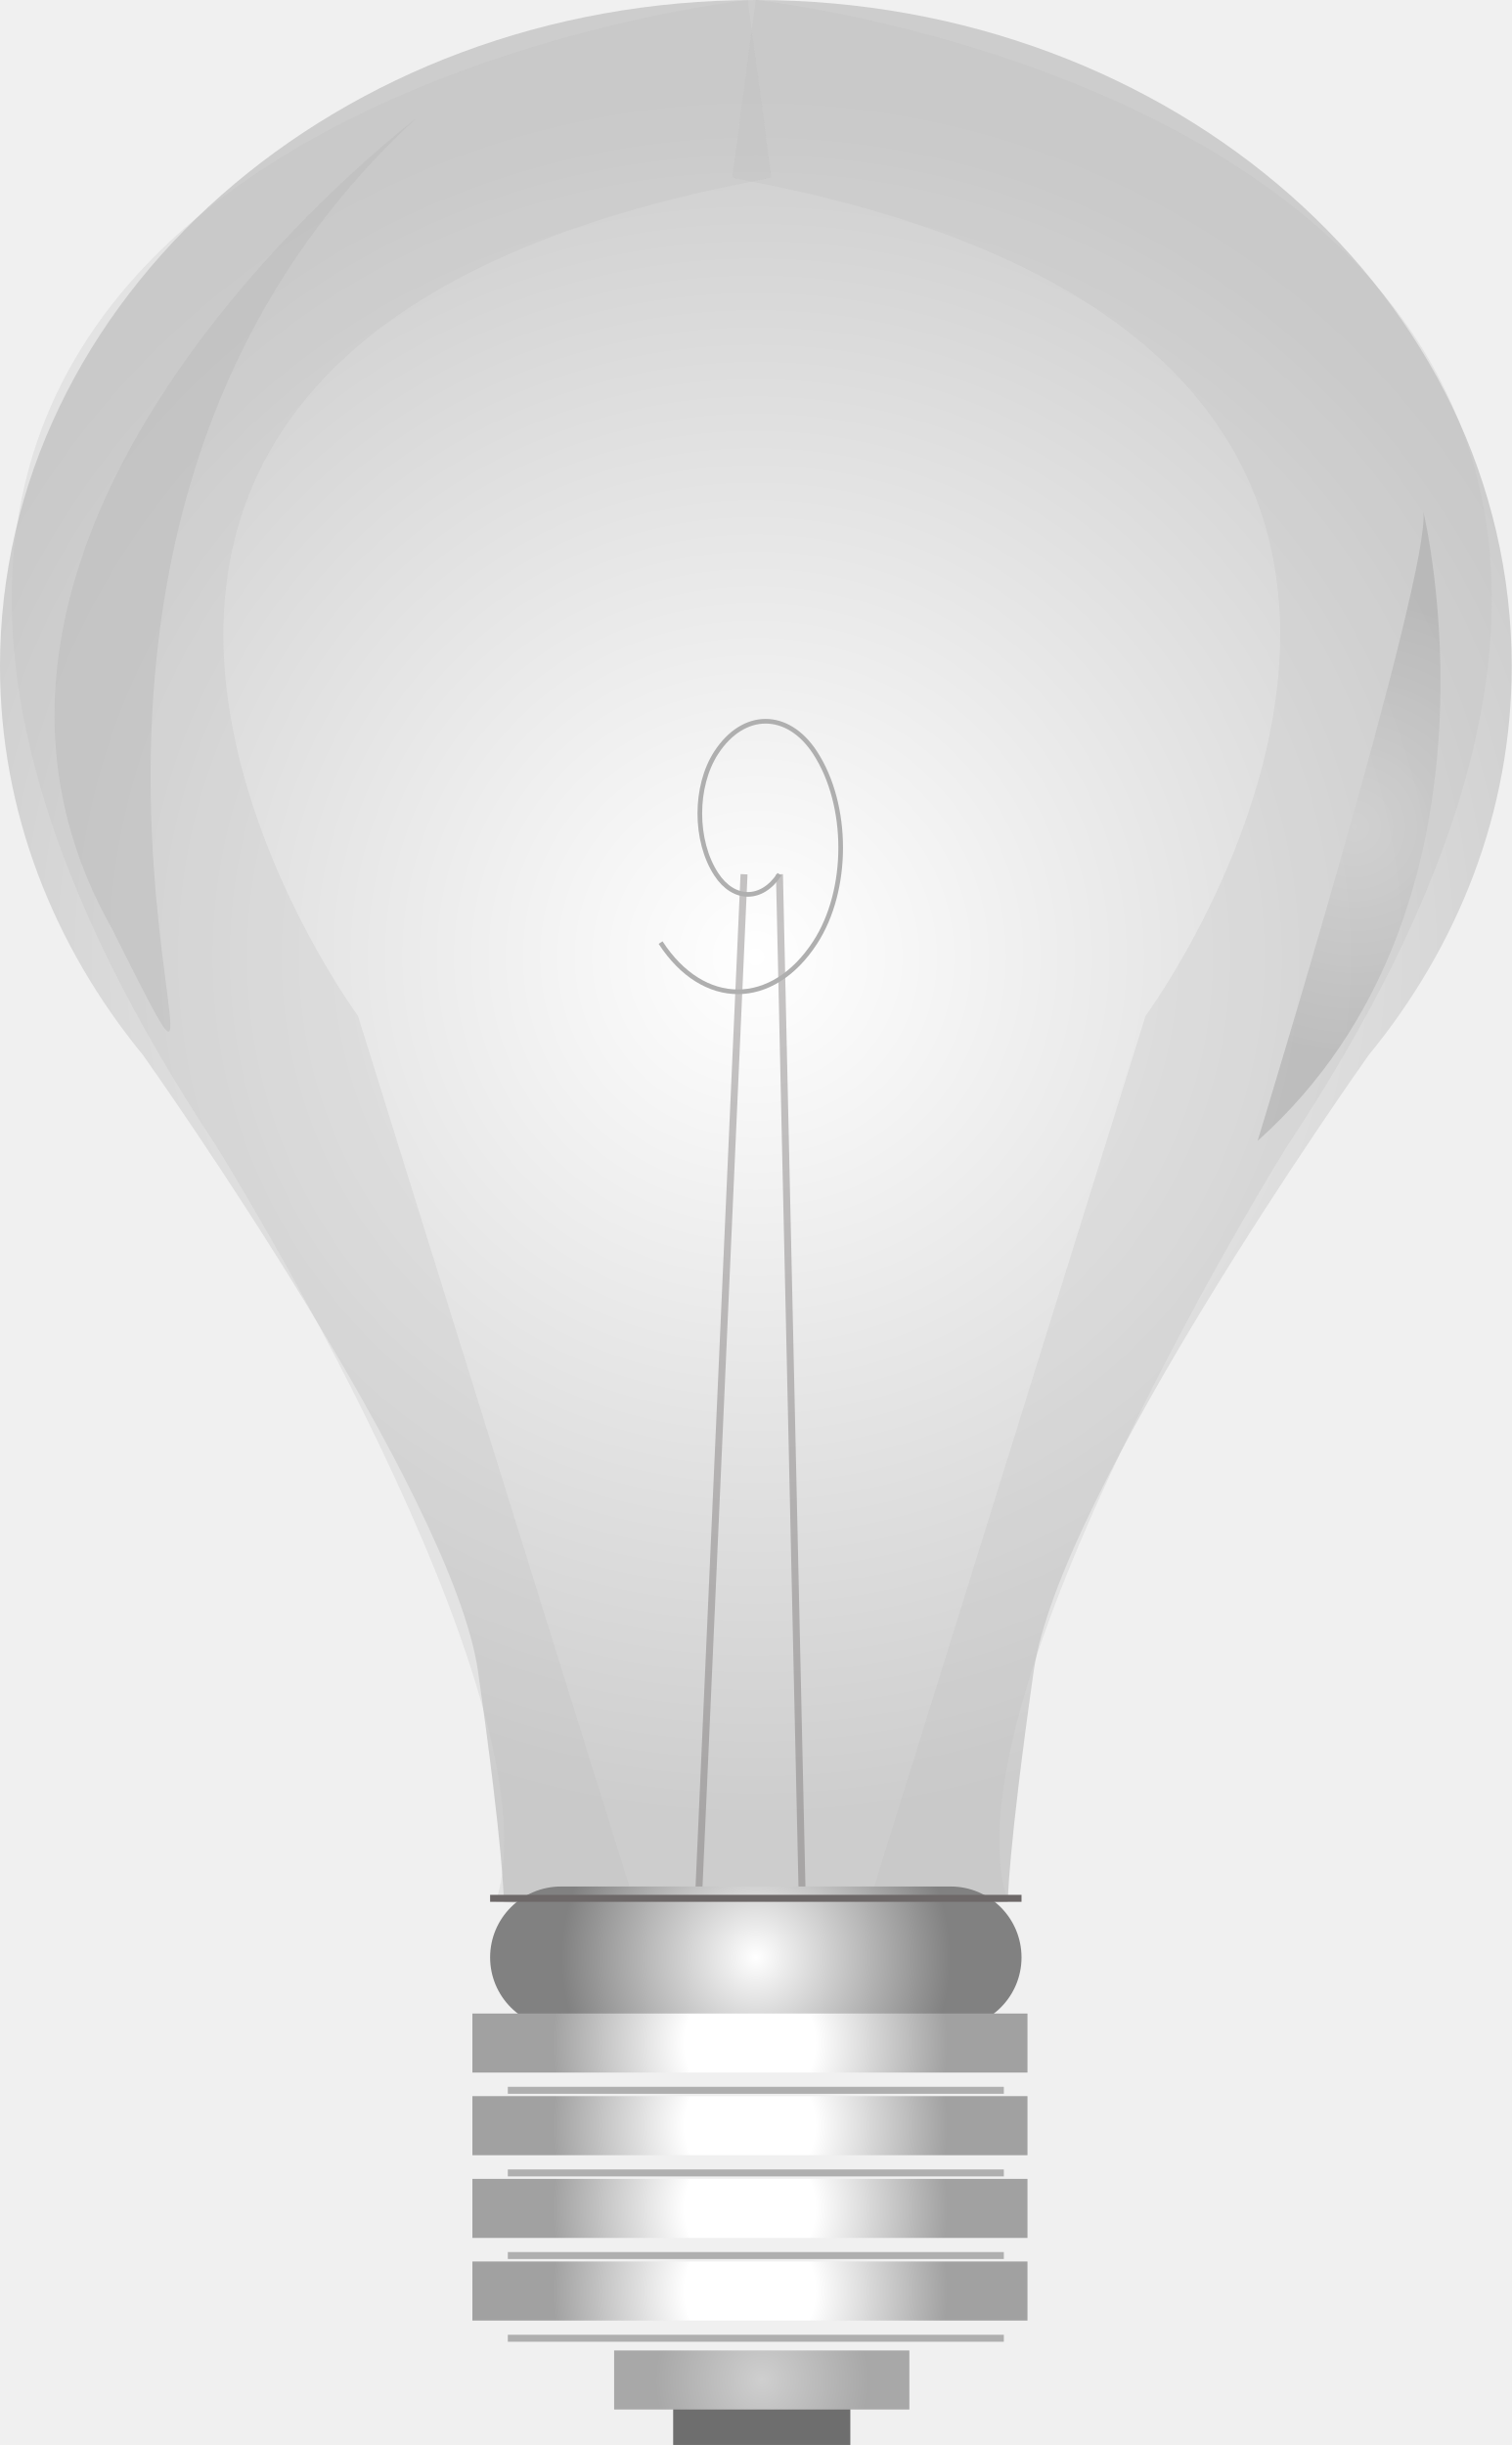
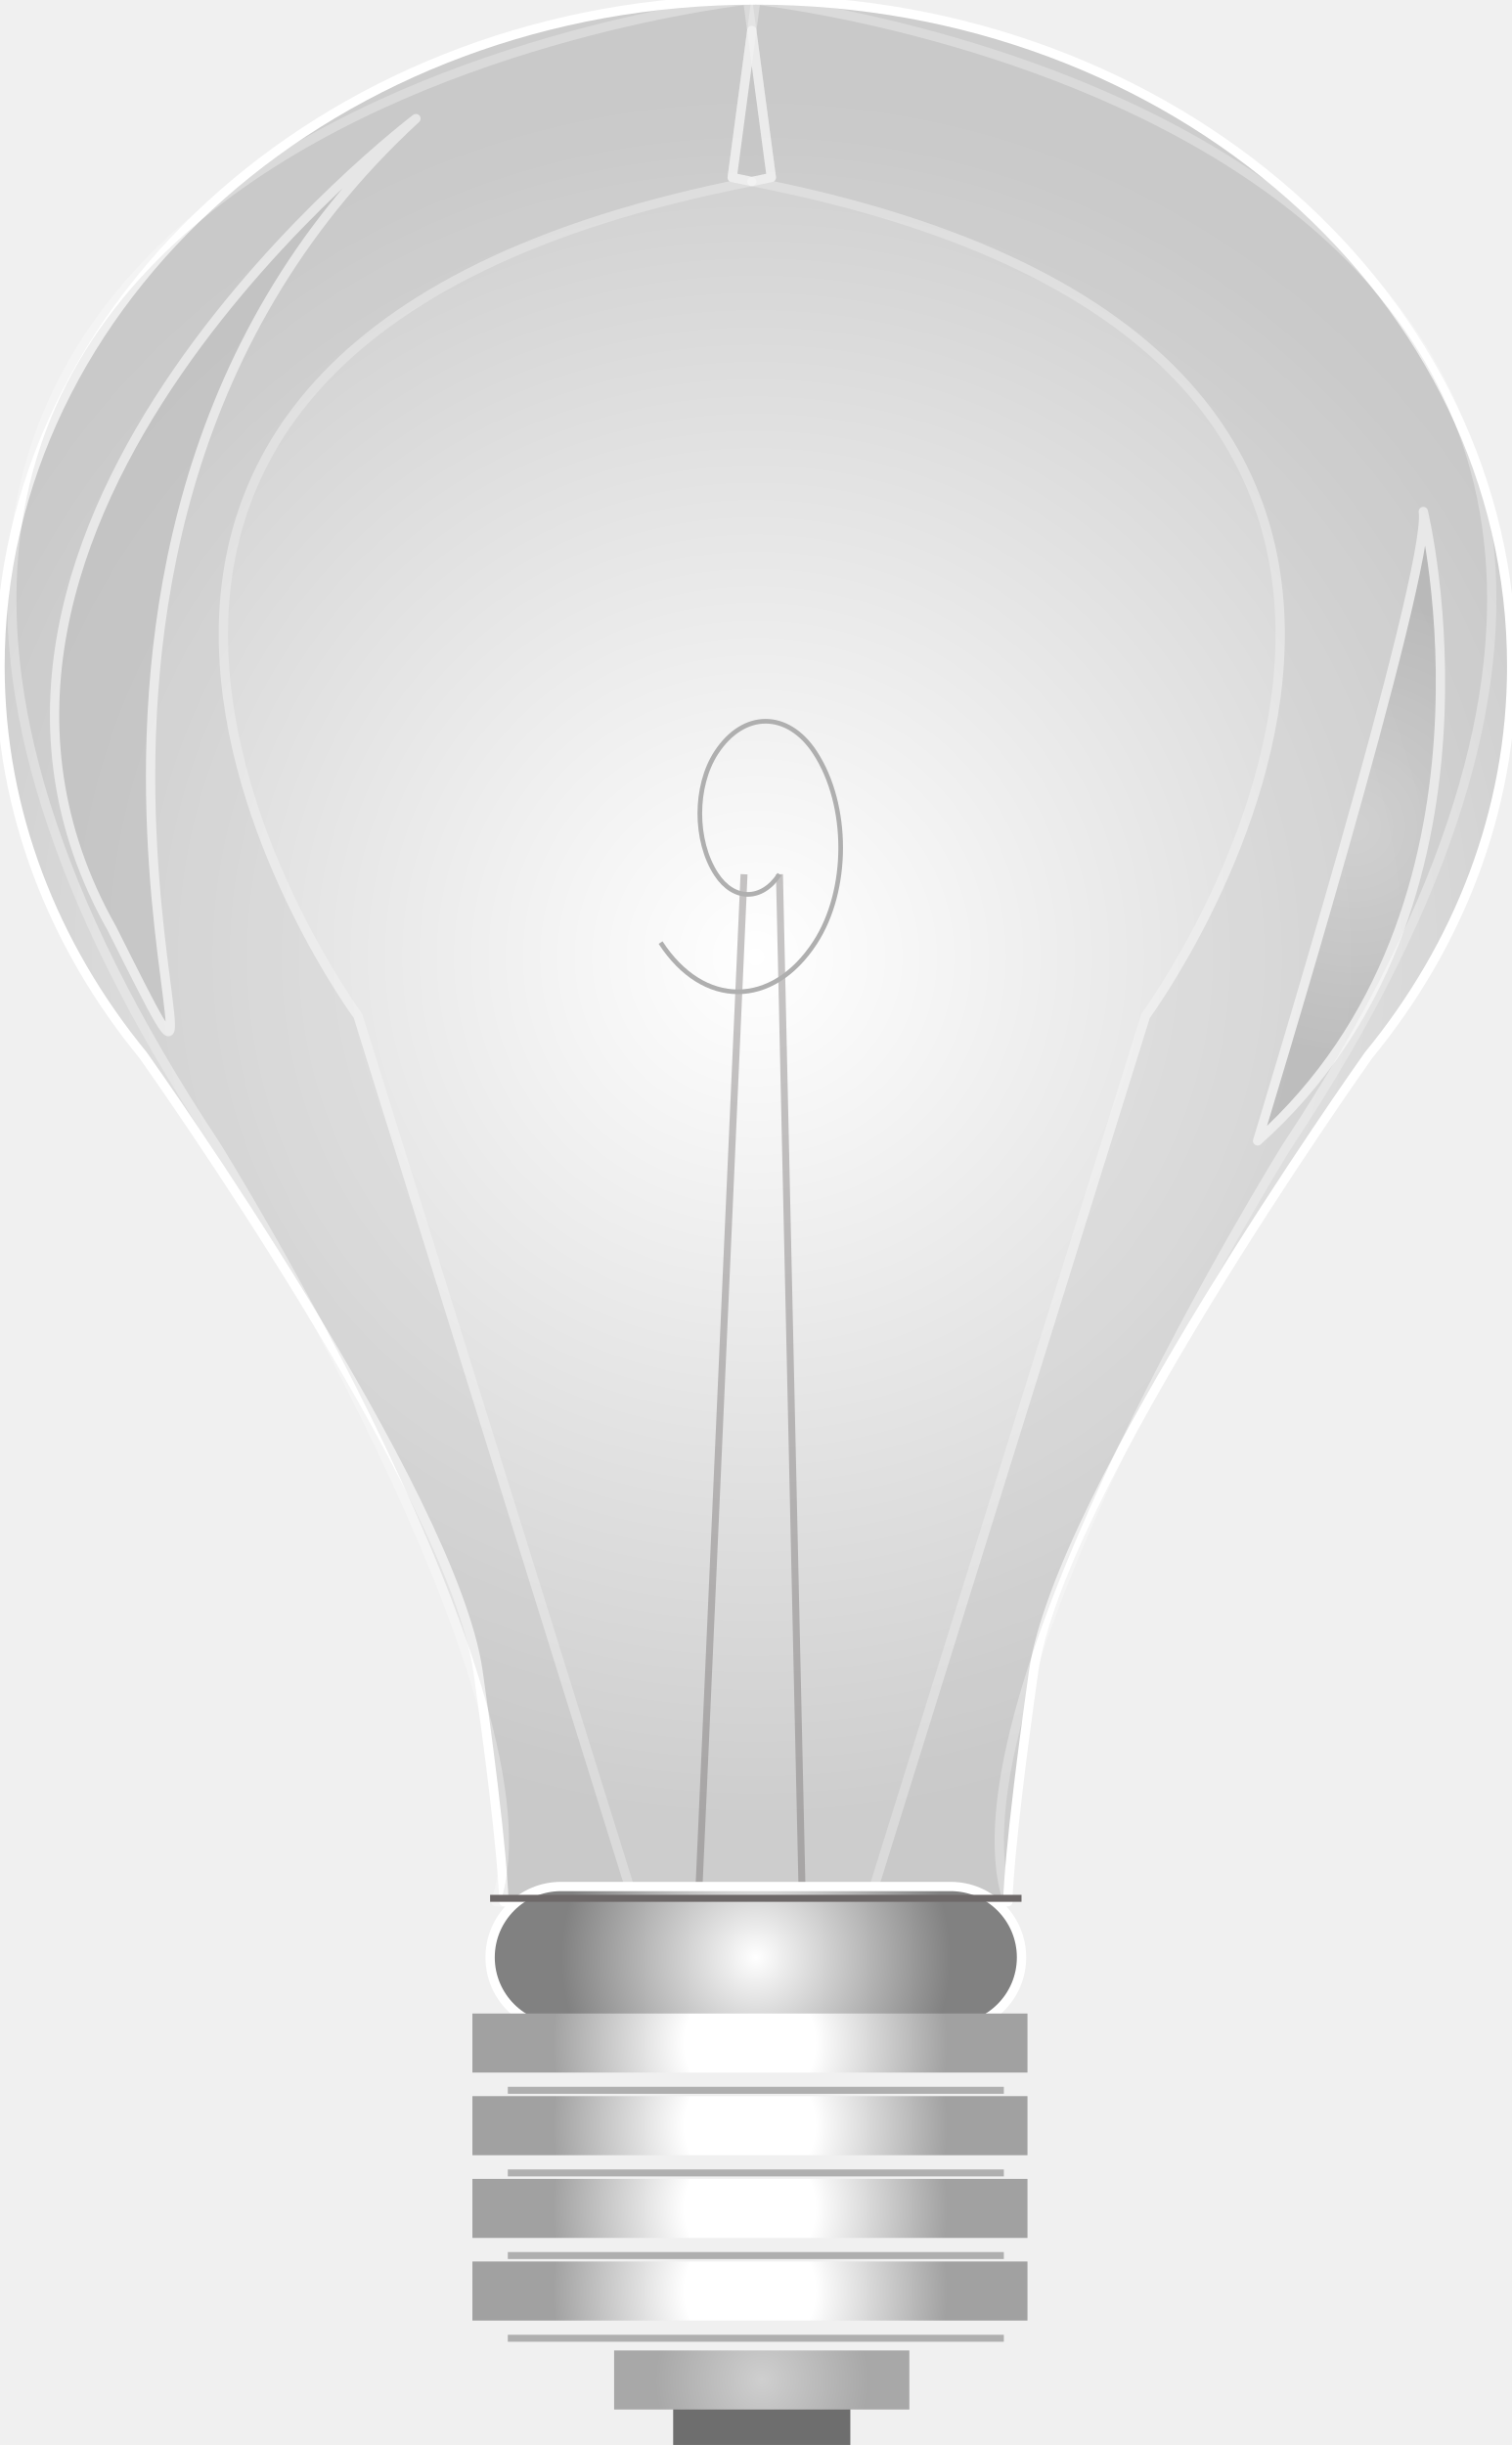
<svg xmlns="http://www.w3.org/2000/svg" id="svg10716" viewBox="0 0 162.46 262.76" version="1.0">
+   <style>
+     path {
+ 
+       stroke: white;
+       stroke-width: 1;
+       stroke-linejoin: round;
+     }
+   </style>
  <defs id="defs10718">
    <radialGradient id="radialGradient2642" gradientUnits="userSpaceOnUse" cy="255.78" cx="81.863" r="11.44">
      <stop id="stop10107" style="stop-color:rgb(207, 207, 207)" offset="0" />
      <stop id="stop10109" style="stop-color:rgb(168, 168, 168)" offset="1" />
    </radialGradient>
    <radialGradient id="radialGradient2644" gradientUnits="userSpaceOnUse" cy="102.84" cx="81.228" r="92.666">
      <stop id="stop10114" style="stop-color:rgb(255, 255, 255)" offset="0" />
      <stop id="stop10116" style="stop-color:rgb(205, 205, 205)" offset="1" />
    </radialGradient>
    <radialGradient id="radialGradient2646" gradientUnits="userSpaceOnUse" cy="205.68" cx="93.032" r="0">
      <stop id="stop10127" style="stop-color:rgb(255, 255, 255)" offset=".332" />
      <stop id="stop10129" style="stop-color:rgb(95, 95, 95)" offset="1" />
    </radialGradient>
    <radialGradient id="radialGradient2648" gradientUnits="userSpaceOnUse" cy="210.36" cx="81.228" r="20.899">
      <stop id="stop10152" style="stop-color:rgb(255, 255, 255)" offset="0" />
      <stop id="stop10154" style="stop-color:rgb(129, 129, 129)" offset="1" />
    </radialGradient>
    <radialGradient id="radialGradient2650" gradientUnits="userSpaceOnUse" cy="219.56" cx="80.594" r="21.209">
      <stop id="stop10167" style="stop-color:rgb(255, 255, 255)" offset=".332" />
      <stop id="stop10169" style="stop-color:rgb(161, 161, 161)" offset="1" />
    </radialGradient>
    <radialGradient id="radialGradient2652" gradientUnits="userSpaceOnUse" cy="228.44" cx="80.594" r="21.209">
      <stop id="stop10178" style="stop-color:rgb(255, 255, 255)" offset=".332" />
      <stop id="stop10180" style="stop-color:rgb(161, 161, 161)" offset="1" />
    </radialGradient>
    <radialGradient id="radialGradient2654" gradientUnits="userSpaceOnUse" cy="237.33" cx="80.594" r="21.209">
      <stop id="stop10191" style="stop-color:rgb(255, 255, 255)" offset=".332" />
      <stop id="stop10193" style="stop-color:rgb(161, 161, 161)" offset="1" />
    </radialGradient>
    <radialGradient id="radialGradient2656" gradientUnits="userSpaceOnUse" cy="246.21" cx="80.594" r="21.209">
      <stop id="stop10202" style="stop-color:rgb(255, 255, 255)" offset=".332" />
      <stop id="stop10204" style="stop-color:rgb(161, 161, 161)" offset="1" />
    </radialGradient>
    <radialGradient id="radialGradient2658" gradientUnits="userSpaceOnUse" cy="84.56" cx="135.65" gradientTransform="matrix(.9984 .0565 -.0565 .9984 14.908 -3.2114)" r="24.964">
      <stop id="stop10213" style="stop-color:rgb(207, 207, 207)" offset="0" />
      <stop id="stop10215" style="stop-color:rgb(168, 168, 168)" offset="1" />
    </radialGradient>
  </defs>
  <g id="Layer_1">
    <rect id="rect10104" style="fill:#6e6e6e" height="6.346" width="19.038" y="256.41" x="72.344" />
    <rect id="rect10111" style="fill:url(#radialGradient2642)" height="6.346" width="31.729" y="252.6" x="65.998" />
    <path id="path10118" style="fill:url(#radialGradient2644)" d="m162.46 71.595c0-39.538-36.37-71.595-81.231-71.595s-81.229 32.057-81.229 71.595c0 15.627 5.741 30.045 15.376 41.805 1.14 1.61 33.272 47.06 36 66.24 2.774 19.53 2.774 24.73 2.774 24.73l15.3 0.52-0.027 0.79 11.805-0.4 11.804 0.4-0.024-0.79 15.302-0.52s0-5.2 2.77-24.73c2.73-19.18 34.86-64.63 36-66.24 9.64-11.76 15.38-26.178 15.38-41.805z" />
    <g id="g10120" style="opacity:0.39">
      <line id="line10122" style="stroke:#6d6868;stroke-width:.75;fill:none" y2="208.18" x2="74.882" y1="93.955" x1="79.959" />
      <line id="line10124" style="stroke:#6d6868;stroke-width:.75;fill:none" y2="208.18" x2="86.305" y1="93.955" x1="83.767" />
    </g>
    <g id="g10133">
      <path id="path10135" style="opacity:0.26;fill:#bcbcbc" d="m81.229 0l-0.437 3.277 2.102 15.795c-0.733 0.134-1.383 0.297-2.102 0.436 94.748 18.448 42.318 89.672 42.318 89.672l-30.078 96.5 15.278-1.31c-7.2-21.57 30.03-81.23 30.03-81.23 72.35-109.14-57.111-123.14-57.111-123.14z" />
      <path id="path10137" style="opacity:0.26;fill:#bcbcbc" d="m80.792 3.277l-0.437-3.277s-129.46 13.996-57.113 123.15c0 0 37.228 59.65 30.036 81.22l15.272 1.31-30.078-96.5s-52.429-71.223 42.319-89.671c-0.719-0.139-1.368-0.302-2.103-0.436l2.104-15.796z" />
      <path id="path10139" style="opacity:0.26;fill:#bcbcbc" d="m80.792 3.277l-2.103 15.795c0.734 0.134 1.384 0.297 2.103 0.436 0.719-0.139 1.368-0.302 2.102-0.436l-2.102-15.795z" />
      <path id="path10141" style="opacity:0.26;fill:#bcbcbc" d="m80.792 3.277l-2.103 15.795c0.734 0.134 1.384 0.297 2.103 0.436 0.719-0.139 1.368-0.302 2.102-0.436l-2.102-15.795z" />
    </g>
    <g id="g10143" style="opacity:0.54">
      <path id="path10145" style="fill:#bcbcbc" d="m44.699 12.747s-57.345 43.39-32.667 87.051c20.216 40.312-19.683-38.855 32.667-87.051z" />
    </g>
    <g id="g10147">
      <g id="g10149">
        <path id="path10156" style="fill:url(#radialGradient2648)" d="m109.78 210.36c0 4.2-3.41 7.61-7.61 7.61h-41.884c-4.206 0-7.615-3.41-7.615-7.61 0-4.21 3.409-7.62 7.615-7.62h41.884c4.2 0 7.61 3.41 7.61 7.62z" />
        <line id="line10158" style="stroke:#6d6868;stroke-width:.75;fill:none" y2="204.01" x2="52.671" y1="204.01" x1="109.78" />
      </g>
      <g id="g10160">
        <g id="g10162">
          <g id="g10164">
            <rect id="rect10171" style="fill:url(#radialGradient2650)" height="6.346" width="59.652" y="216.39" x="50.768" />
            <line id="line10173" style="stroke:#afafaf;stroke-width:.75;fill:none" y2="224.64" x2="107.88" y1="224.64" x1="54.575" />
          </g>
          <g id="g10175">
            <rect id="rect10182" style="fill:url(#radialGradient2652)" height="6.346" width="59.652" y="225.27" x="50.768" />
            <line id="line10184" style="stroke:#afafaf;stroke-width:.75;fill:none" y2="233.52" x2="107.88" y1="233.52" x1="54.575" />
          </g>
        </g>
        <g id="g10186">
          <g id="g10188">
            <rect id="rect10195" style="fill:url(#radialGradient2654)" height="6.346" width="59.652" y="234.16" x="50.768" />
            <line id="line10197" style="stroke:#afafaf;stroke-width:.75;fill:none" y2="242.4" x2="107.88" y1="242.4" x1="54.575" />
          </g>
          <g id="g10199">
            <rect id="rect10206" style="fill:url(#radialGradient2656)" height="6.346" width="59.652" y="243.04" x="50.768" />
            <line id="line10208" style="stroke:#afafaf;stroke-width:.75;fill:none" y2="251.29" x2="107.88" y1="251.29" x1="54.575" />
          </g>
        </g>
      </g>
    </g>
    <path id="path10210" style="stroke:#afafaf;stroke-width:.5;fill:none" d="m70.993 101.3c4.583 7.05 12.015 7.05 16.601 0 3.669-5.635 3.669-14.771 0-20.409-2.935-4.506-7.694-4.506-10.624 0-2.348 3.609-2.348 9.455 0 13.06 1.879 2.885 4.923 2.89 6.797 0.005" />
    <path id="path10217" style="opacity:0.54;fill:url(#radialGradient2658)" d="m152.96 54.972s10.31 42.533-17.81 67.638c0 0 18.72-61.228 17.81-67.638z" />
  </g>
</svg>
